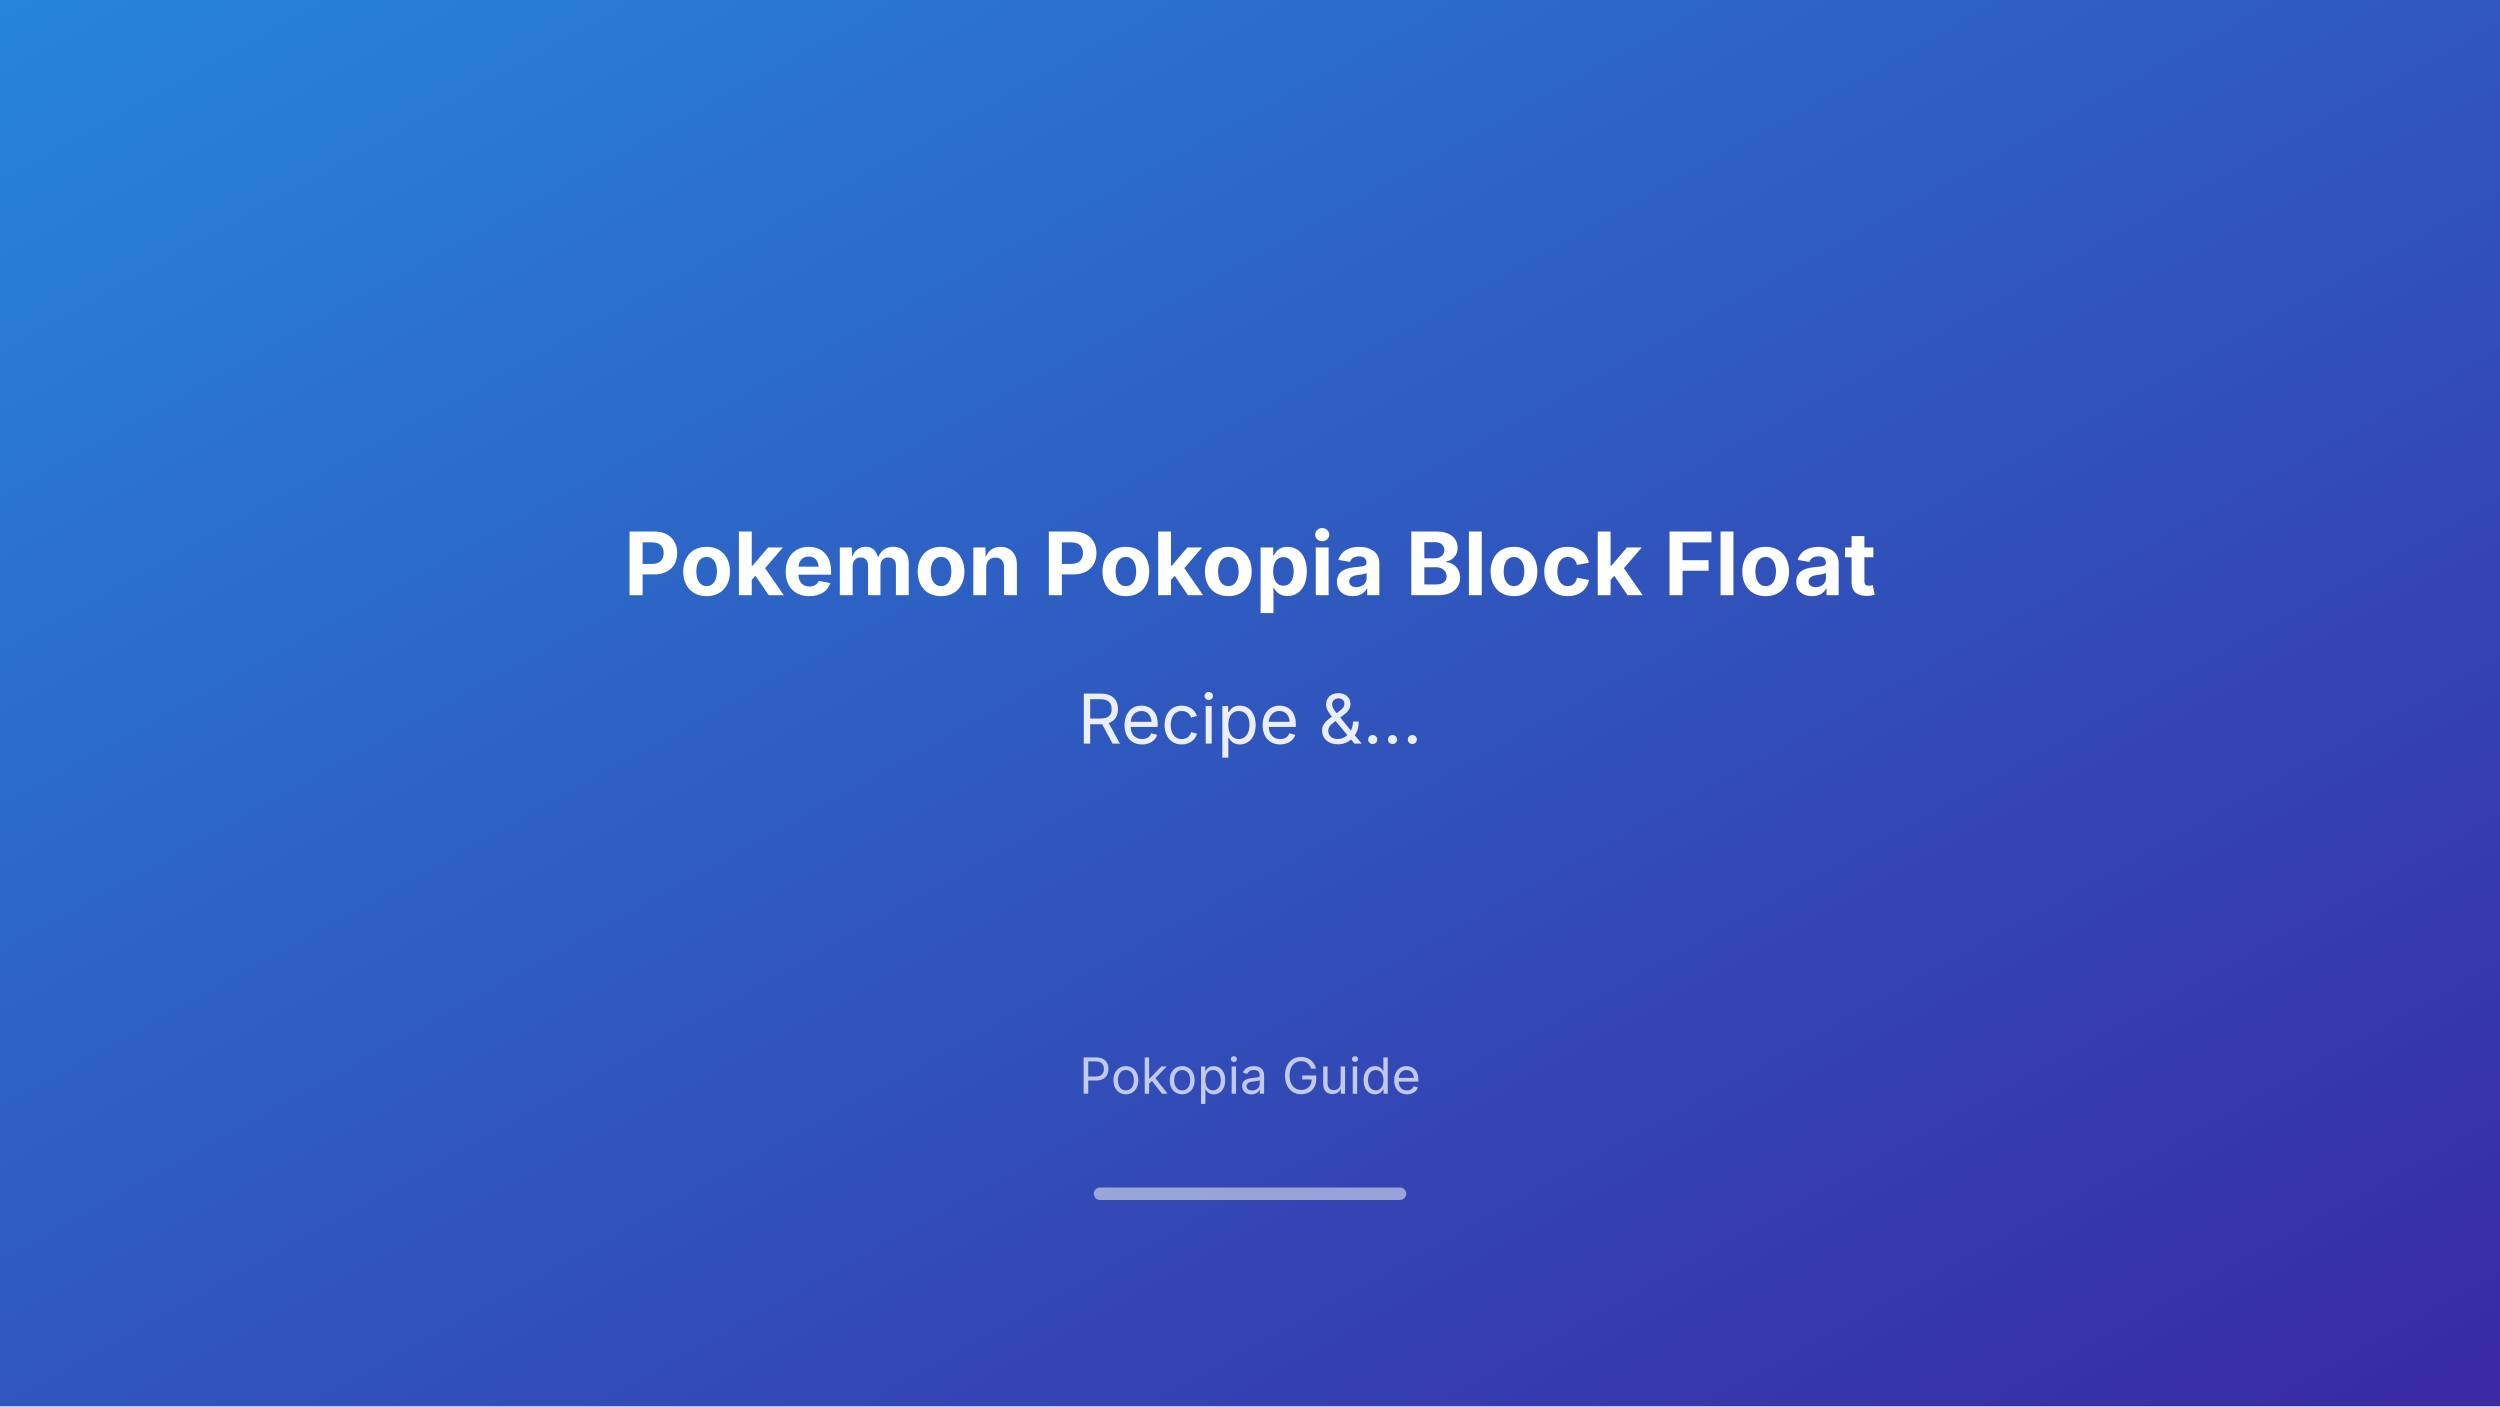
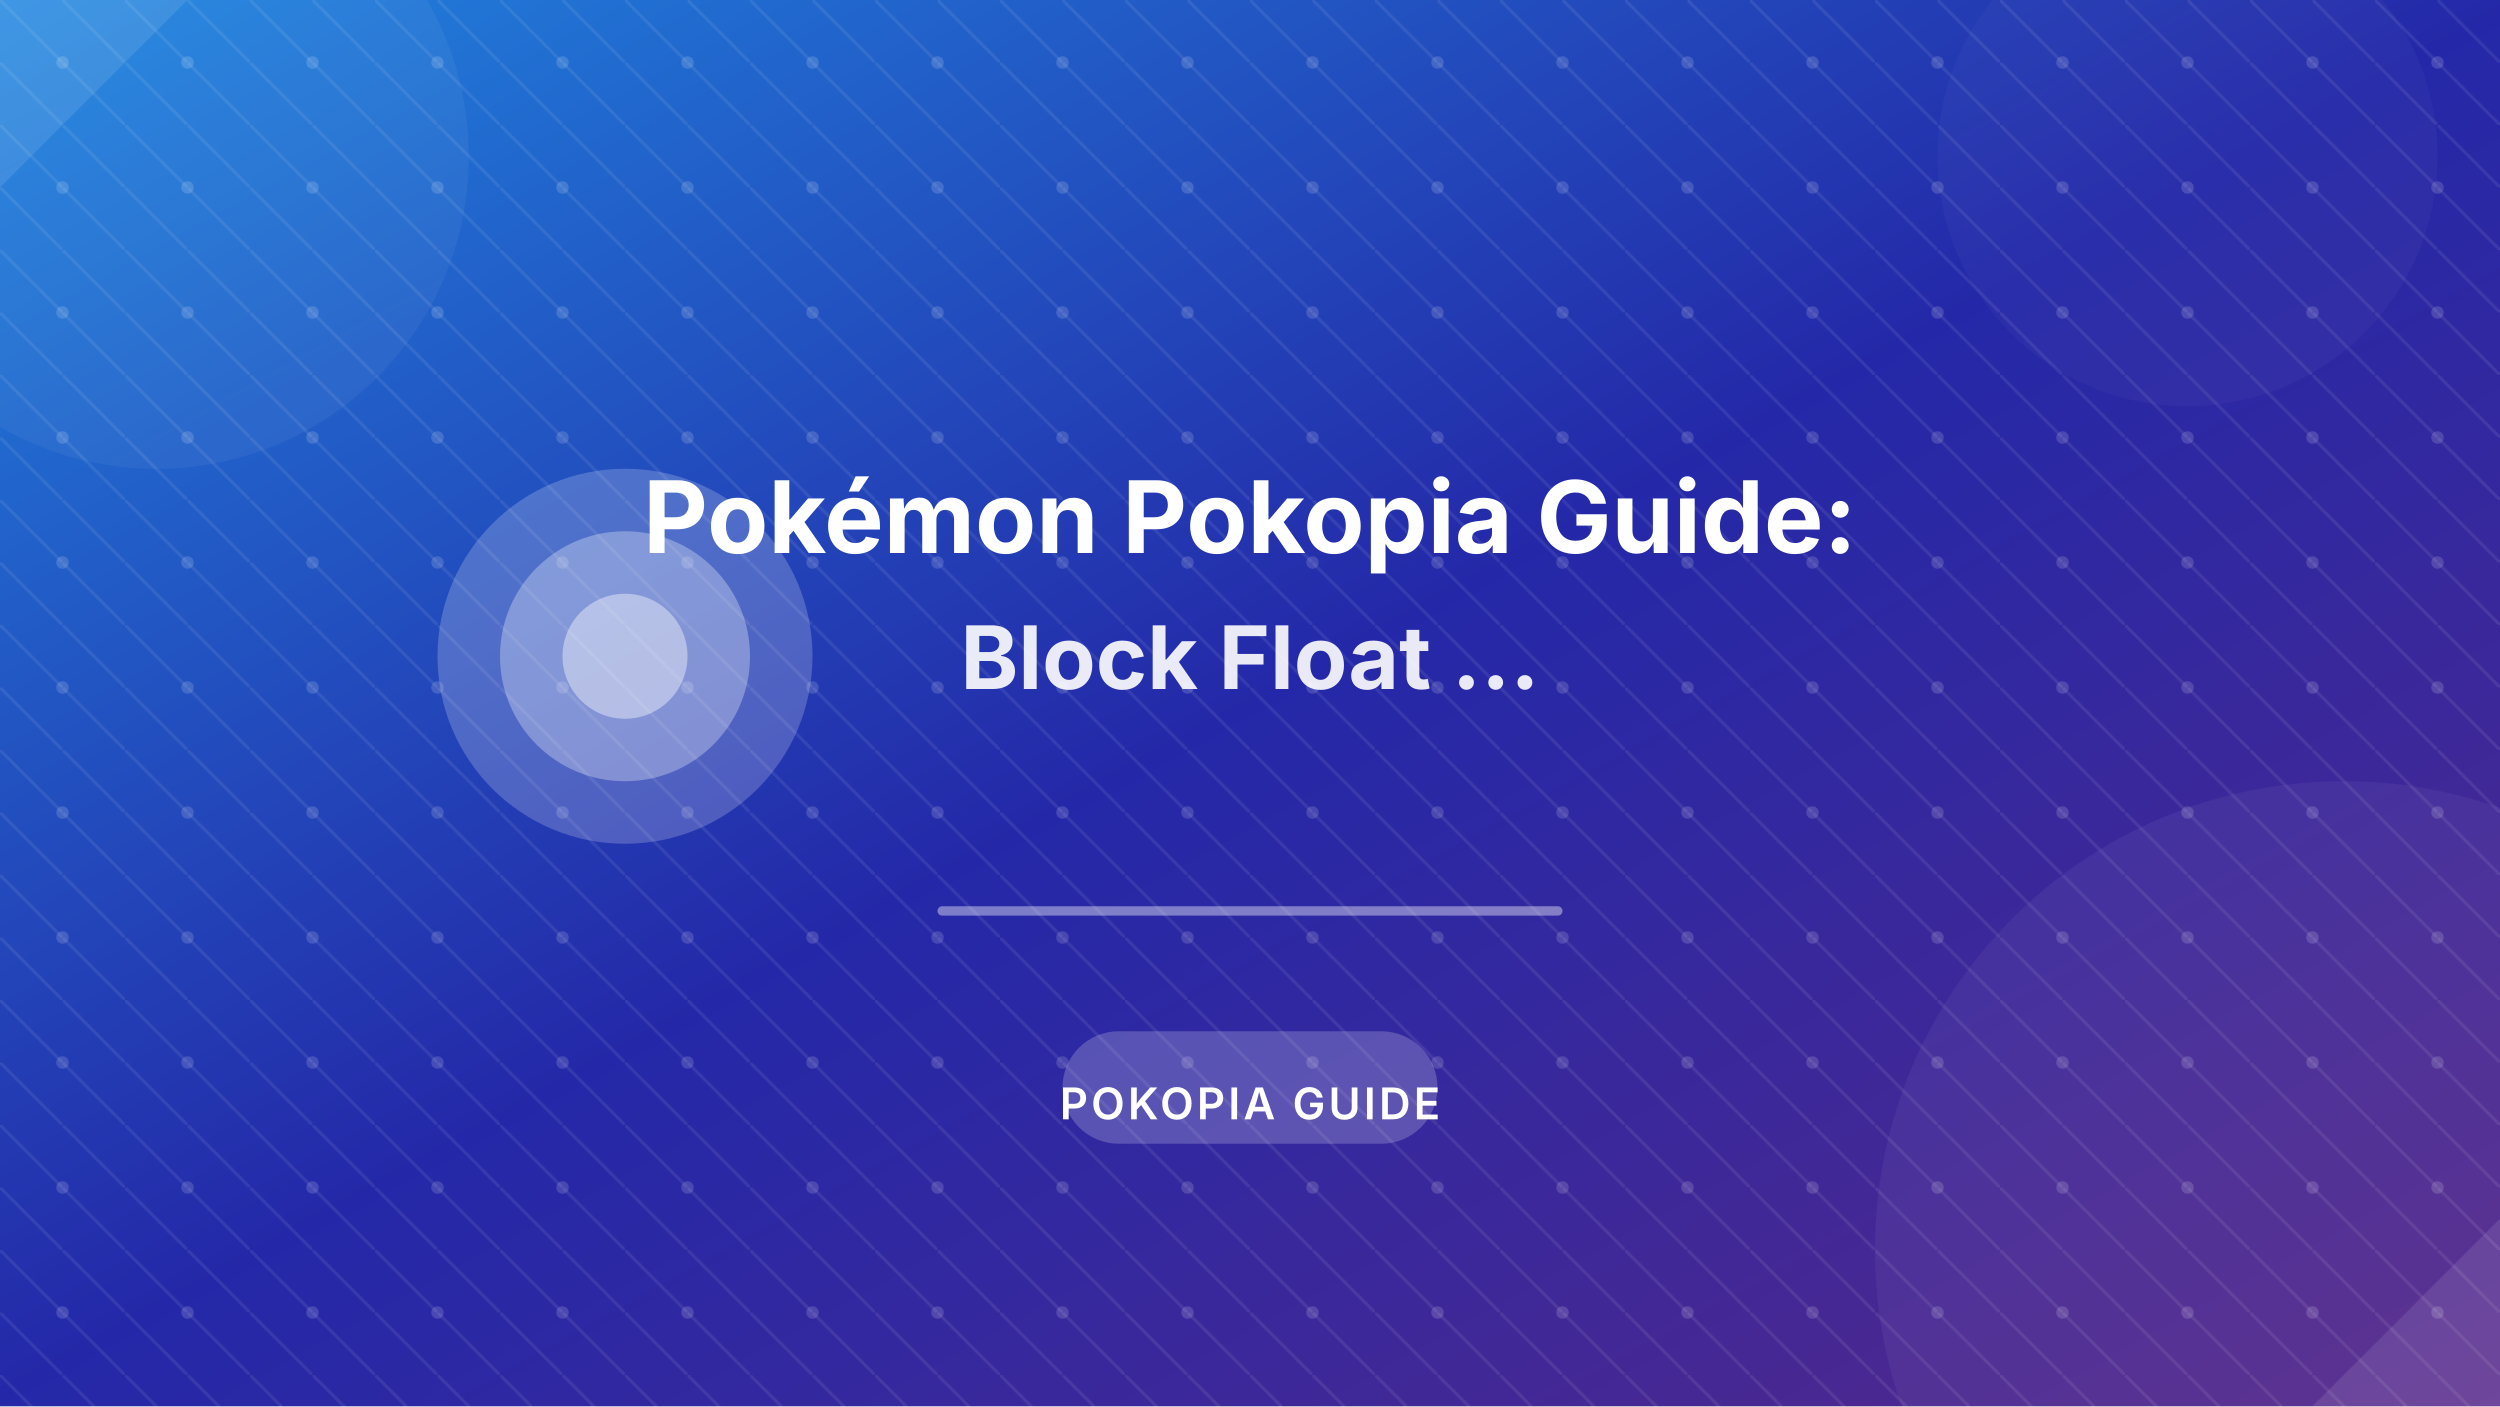
<svg xmlns="http://www.w3.org/2000/svg" width="800" height="450">
  <defs>
    <linearGradient id="bg" x1="0%" y1="0%" x2="100%" y2="100%">
-       <stop offset="0%" style="stop-color:hsl(208,70%,50%);stop-opacity:1" />
-       <stop offset="100%" style="stop-color:hsl(248,60%,40%);stop-opacity:1" />
+       <stop offset="0%" style="stop-color:hsl(208,75%,50%);stop-opacity:1" />
+       <stop offset="50%" style="stop-color:hsl(238,65%,40%);stop-opacity:1" />
+       <stop offset="100%" style="stop-color:hsl(268,55%,35%);stop-opacity:1" />
    </linearGradient>
+     <pattern id="dots" x="0" y="0" width="40" height="40" patternUnits="userSpaceOnUse">
+       <circle cx="20" cy="20" r="2" fill="rgba(255,255,255,0.15)" />
+     </pattern>
+     <pattern id="lines" x="0" y="0" width="20" height="20" patternUnits="userSpaceOnUse">
+       <line x1="0" y1="0" x2="20" y2="20" stroke="rgba(255,255,255,0.08)" stroke-width="1" />
+     </pattern>
  </defs>
  <rect width="800" height="450" fill="url(#bg)" />
-   <text x="400" y="180" font-family="system-ui, -apple-system, sans-serif" font-size="28" font-weight="bold" fill="white" text-anchor="middle" dominant-baseline="middle">
-     Pokemon Pokopia Block Float
+   <rect width="800" height="450" fill="url(#dots)" />
+   <rect width="800" height="450" fill="url(#lines)" />
+   <circle cx="50" cy="50" r="100" fill="rgba(255,255,255,0.05)" />
+   <circle cx="750" cy="400" r="150" fill="rgba(255,255,255,0.05)" />
+   <circle cx="700" cy="50" r="80" fill="rgba(255,255,255,0.03)" />
+   <g transform="translate(0, 30)">
+     <circle cx="200" cy="180" r="60" fill="rgba(255,255,255,0.2)" />
+     <circle cx="200" cy="180" r="40" fill="rgba(255,255,255,0.3)" />
+     <circle cx="200" cy="180" r="20" fill="rgba(255,255,255,0.4)" />
+   </g>
+   <text x="400" y="165" font-family="system-ui, -apple-system, BlinkMacSystemFont, sans-serif" font-size="32" font-weight="bold" fill="white" text-anchor="middle" dominant-baseline="middle" style="text-shadow: 0 2px 8px rgba(0,0,0,0.3)">
+     Pokémon Pokopia Guide:
  </text>
-   <text x="400" y="230" font-family="system-ui, -apple-system, sans-serif" font-size="22" fill="rgba(255,255,255,0.9)" text-anchor="middle" dominant-baseline="middle">
-     Recipe &amp;...
+   <text x="400" y="210" font-family="system-ui, -apple-system, BlinkMacSystemFont, sans-serif" font-size="28" font-weight="bold" fill="white" text-anchor="middle" dominant-baseline="middle" style="text-shadow: 0 2px 8px rgba(0,0,0,0.3)" opacity="0.9">
+     Block Float ...
  </text>
-   <text x="400" y="350" font-family="system-ui, -apple-system, sans-serif" font-size="16" fill="rgba(255,255,255,0.7)" text-anchor="middle">
-     Pokopia Guide
+   <rect x="300" y="290" width="200" height="3" rx="1.5" fill="rgba(255,255,255,0.4)" />
+   <rect x="340" y="330" width="120" height="36" rx="18" fill="rgba(255,255,255,0.2)" />
+   <text x="400" y="353" font-family="system-ui, -apple-system, sans-serif" font-size="14" font-weight="600" fill="white" text-anchor="middle" dominant-baseline="middle" letter-spacing="1">
+     POKOPIA GUIDE
  </text>
-   <rect x="350" y="380" width="100" height="4" rx="2" fill="rgba(255,255,255,0.5)" />
+   <path d="M0 0 L60 0 L0 60 Z" fill="rgba(255,255,255,0.1)" />
+   <path d="M800 450 L740 450 L800 390 Z" fill="rgba(255,255,255,0.1)" />
</svg>
